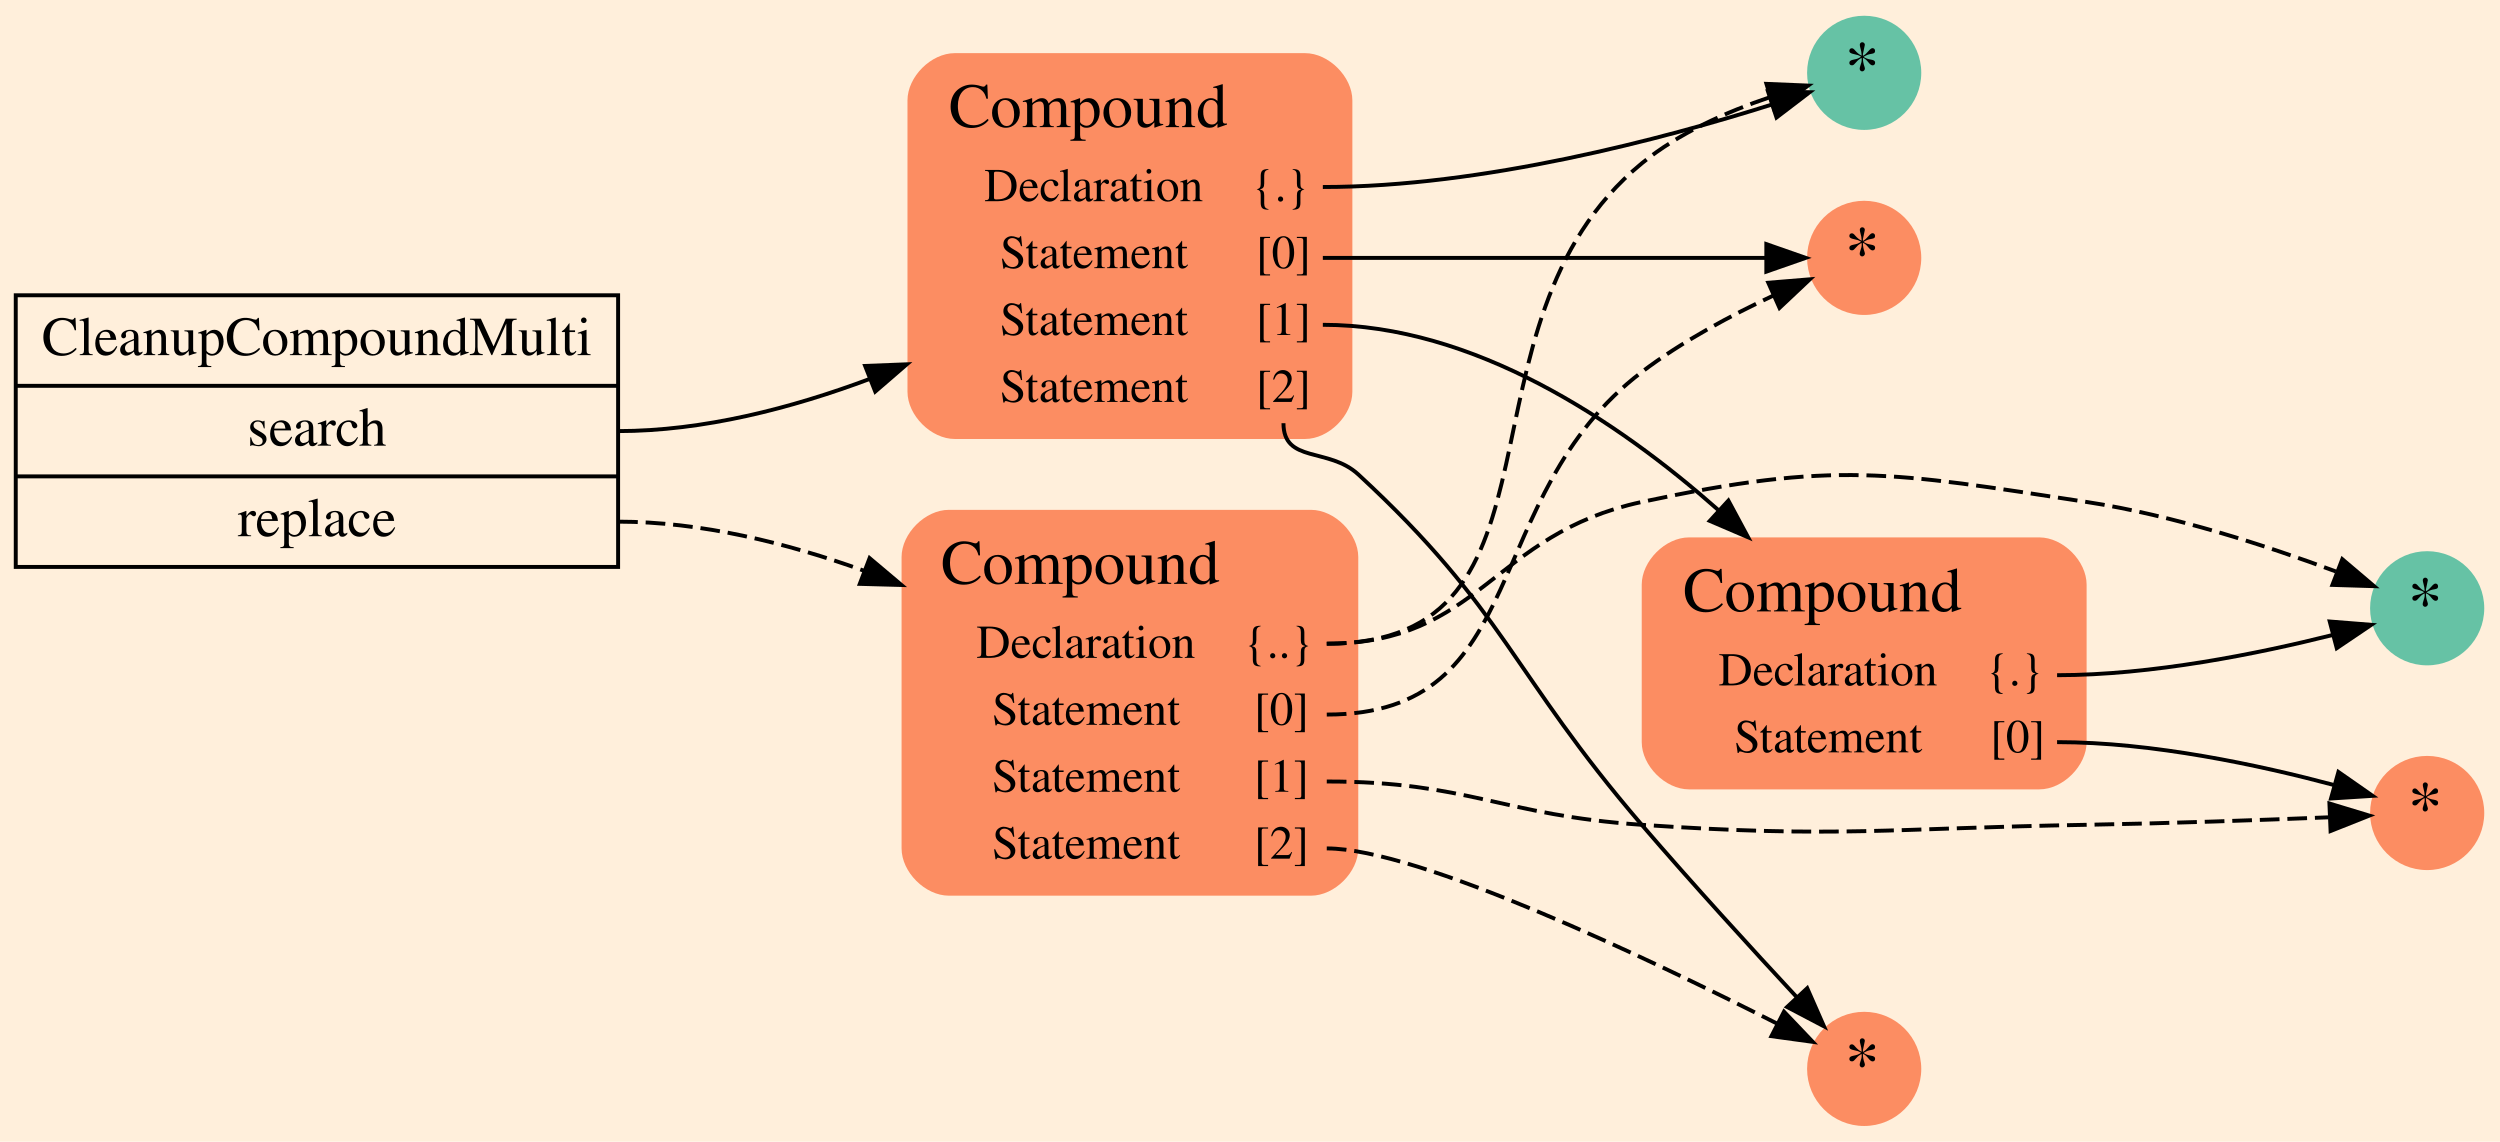
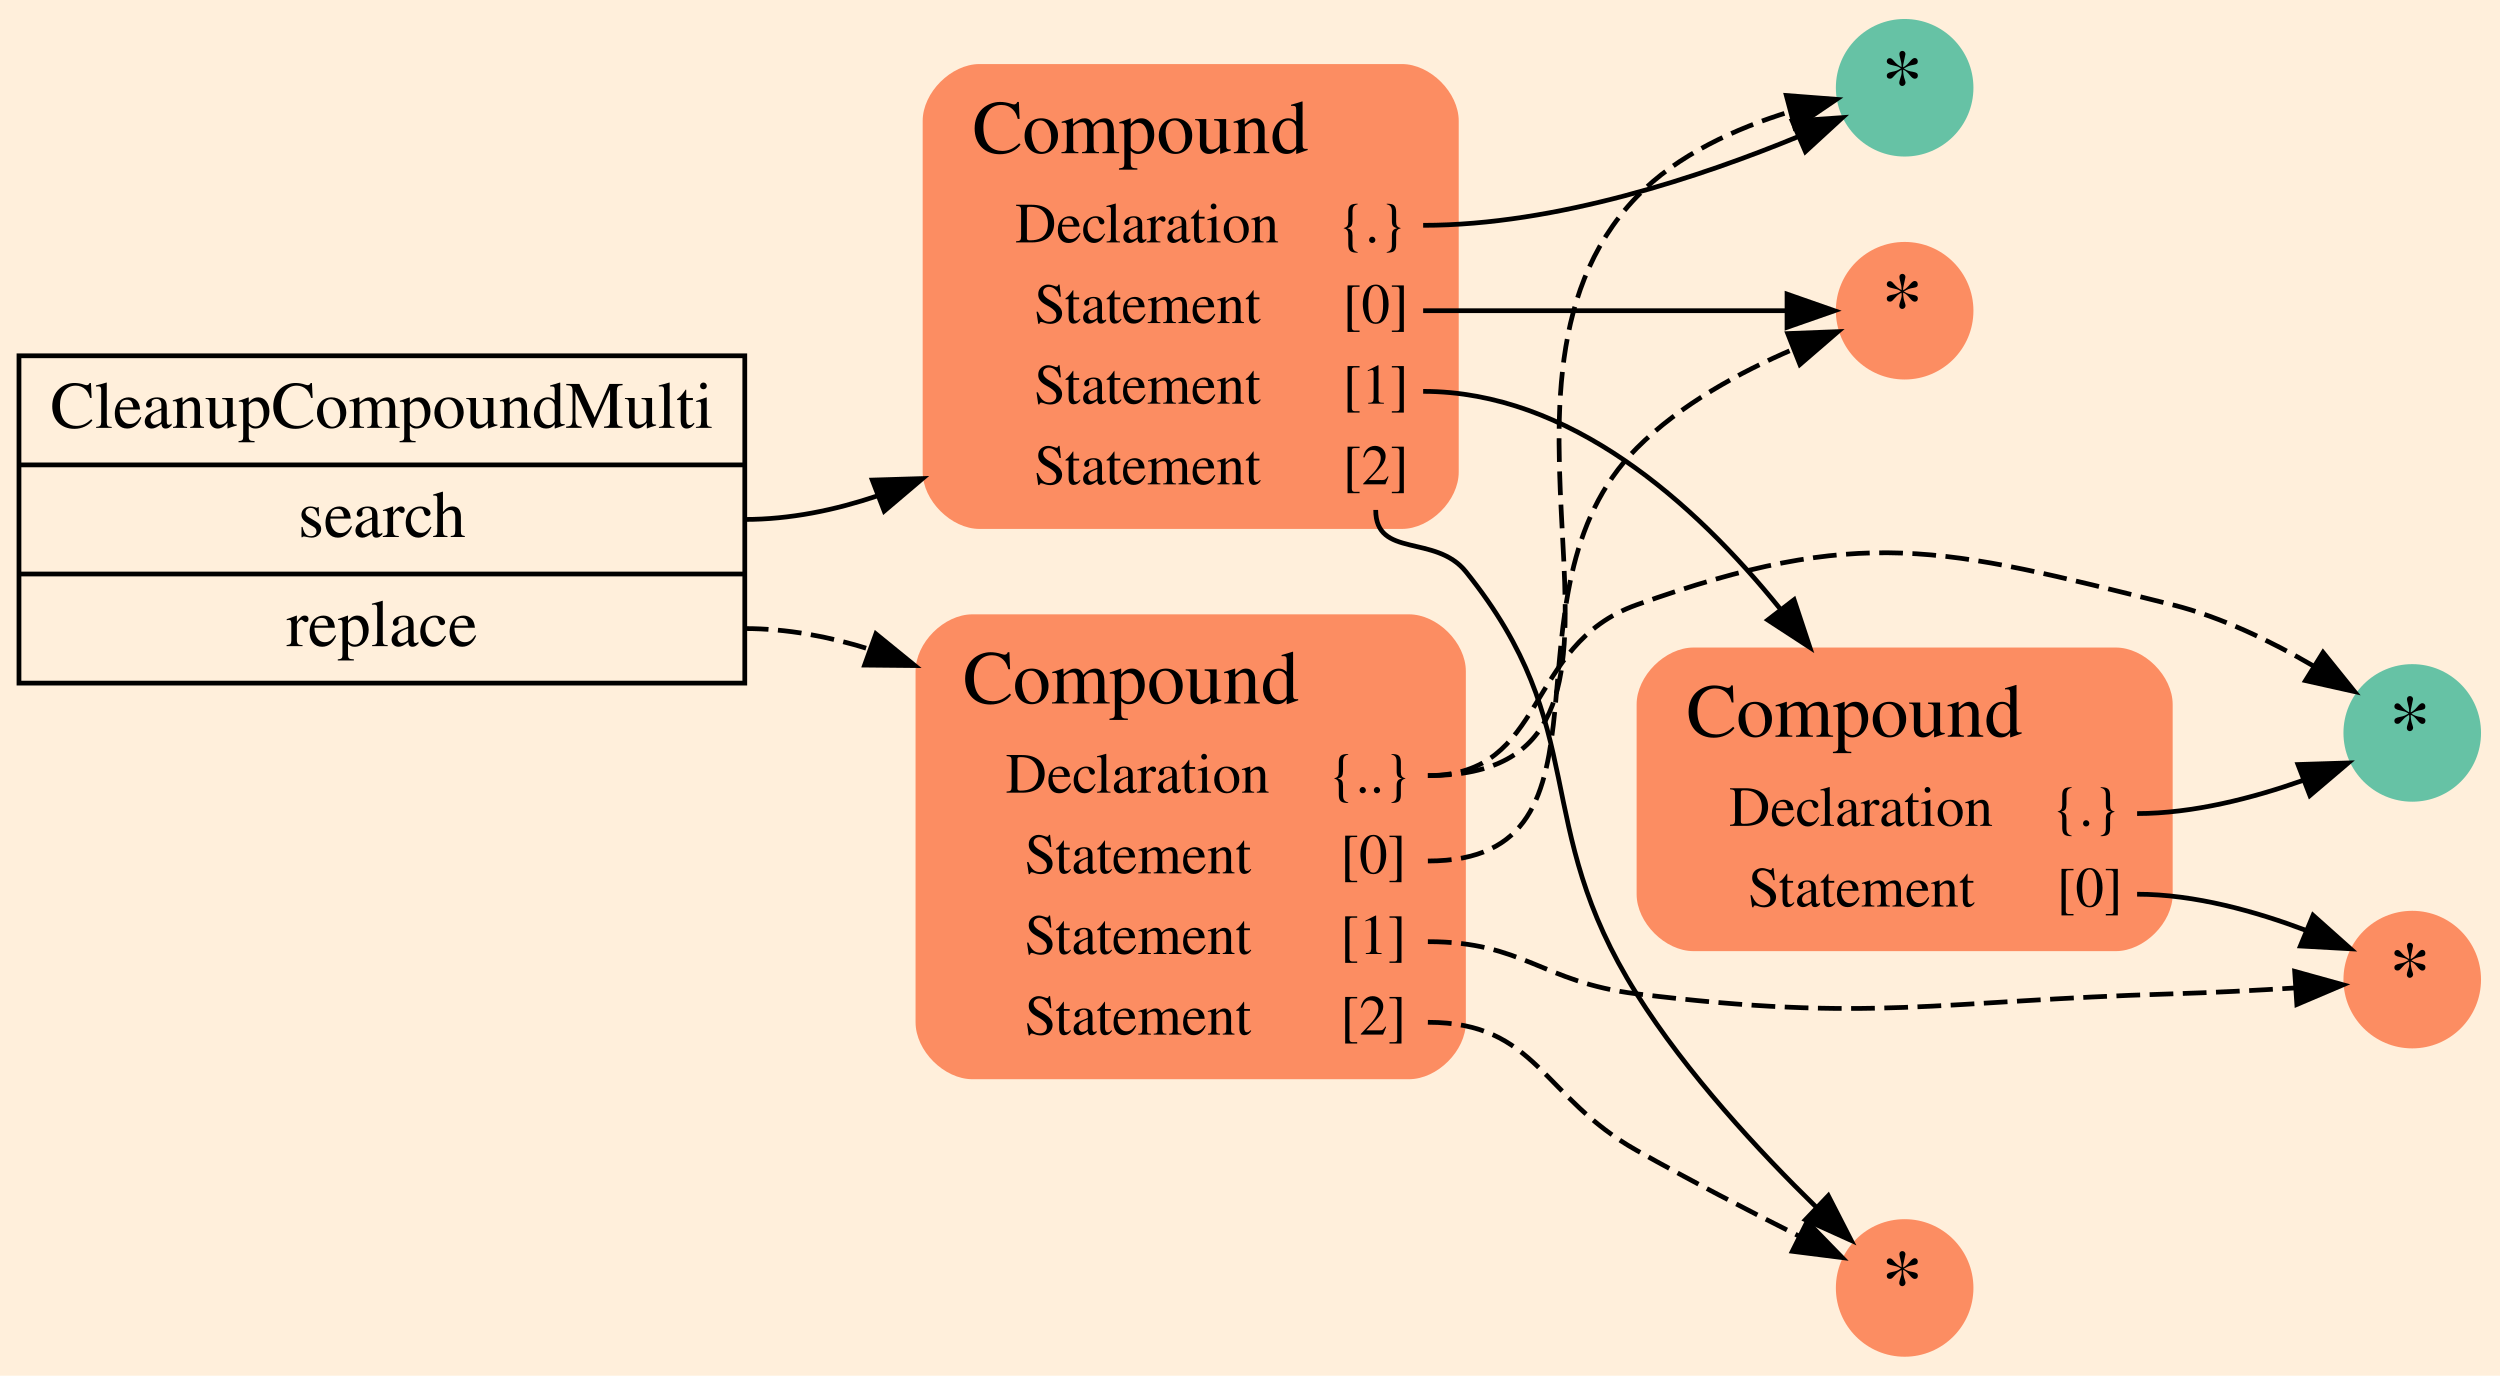
- <svg xmlns="http://www.w3.org/2000/svg" width="635pt" height="290pt" viewBox="0.00 0.00 635.00 290.00">
+ <svg xmlns="http://www.w3.org/2000/svg" width="527pt" height="290pt" viewBox="0.00 0.00 527.00 290.00">
  <g id="graph0" class="graph" transform="scale(1 1) rotate(0) translate(4 286)">
-     <polygon fill="#ffefdb" stroke="transparent" points="-4,4 -4,-286 631,-286 631,4 -4,4" />
+     <polygon fill="#ffefdb" stroke="transparent" points="-4,4 -4,-286 523,-286 523,4 -4,4" />
    <g id="node1" class="node">
      <polygon fill="#ffefdb" stroke="#000000" points="0,-142 0,-211 153,-211 153,-142 0,-142" />
      <text text-anchor="middle" x="76.5" y="-195.8" font-family="Times,serif" font-size="14.00" fill="#000000">CleanupCompoundMulti</text>
      <polyline fill="none" stroke="#000000" points="0,-188 153,-188 " />
      <text text-anchor="middle" x="76.5" y="-172.8" font-family="Times,serif" font-size="14.00" fill="#000000">search</text>
      <polyline fill="none" stroke="#000000" points="0,-165 153,-165 " />
      <text text-anchor="middle" x="76.5" y="-149.8" font-family="Times,serif" font-size="14.00" fill="#000000">replace</text>
    </g>
    <g id="node2" class="node">
-       <path fill="#fc8d62" stroke="transparent" d="M327.5,-272.5C327.5,-272.5 238.5,-272.5 238.5,-272.5 232.5,-272.5 226.5,-266.5 226.5,-260.5 226.5,-260.5 226.5,-186.5 226.5,-186.5 226.5,-180.5 232.5,-174.5 238.5,-174.5 238.5,-174.5 327.5,-174.5 327.5,-174.5 333.5,-174.5 339.5,-180.5 339.5,-186.5 339.5,-186.5 339.5,-260.5 339.5,-260.5 339.5,-266.5 333.5,-272.5 327.5,-272.5" />
-       <text text-anchor="start" x="237" y="-253.7" font-family="Times,serif" font-size="16.00" fill="#000000">Compound</text>
-       <text text-anchor="start" x="246" y="-234.9" font-family="Times,serif" font-size="12.00" fill="#000000">Declaration</text>
-       <text text-anchor="start" x="314" y="-234.9" font-family="Times,serif" font-size="12.00" fill="#000000">{.}</text>
-       <text text-anchor="start" x="250" y="-217.9" font-family="Times,serif" font-size="12.00" fill="#000000">Statement</text>
-       <text text-anchor="start" x="315" y="-217.9" font-family="Times,serif" font-size="12.00" fill="#000000">[0]</text>
-       <text text-anchor="start" x="250" y="-200.9" font-family="Times,serif" font-size="12.00" fill="#000000">Statement</text>
-       <text text-anchor="start" x="315" y="-200.9" font-family="Times,serif" font-size="12.00" fill="#000000">[1]</text>
-       <text text-anchor="start" x="250" y="-183.9" font-family="Times,serif" font-size="12.00" fill="#000000">Statement</text>
-       <text text-anchor="start" x="315" y="-183.9" font-family="Times,serif" font-size="12.00" fill="#000000">[2]</text>
+       <path fill="#fc8d62" stroke="transparent" d="M291.5,-272.5C291.5,-272.5 202.5,-272.5 202.5,-272.5 196.5,-272.5 190.5,-266.5 190.5,-260.5 190.5,-260.5 190.5,-186.5 190.5,-186.5 190.5,-180.5 196.5,-174.5 202.5,-174.5 202.5,-174.5 291.5,-174.5 291.5,-174.5 297.5,-174.5 303.5,-180.5 303.5,-186.5 303.5,-186.5 303.5,-260.5 303.5,-260.5 303.5,-266.5 297.5,-272.5 291.5,-272.5" />
+       <text text-anchor="start" x="201" y="-253.7" font-family="Times,serif" font-size="16.00" fill="#000000">Compound</text>
+       <text text-anchor="start" x="210" y="-234.9" font-family="Times,serif" font-size="12.00" fill="#000000">Declaration</text>
+       <text text-anchor="start" x="278" y="-234.9" font-family="Times,serif" font-size="12.00" fill="#000000">{.}</text>
+       <text text-anchor="start" x="214" y="-217.9" font-family="Times,serif" font-size="12.00" fill="#000000">Statement</text>
+       <text text-anchor="start" x="279" y="-217.9" font-family="Times,serif" font-size="12.00" fill="#000000">[0]</text>
+       <text text-anchor="start" x="214" y="-200.9" font-family="Times,serif" font-size="12.00" fill="#000000">Statement</text>
+       <text text-anchor="start" x="279" y="-200.9" font-family="Times,serif" font-size="12.00" fill="#000000">[1]</text>
+       <text text-anchor="start" x="214" y="-183.9" font-family="Times,serif" font-size="12.00" fill="#000000">Statement</text>
+       <text text-anchor="start" x="279" y="-183.9" font-family="Times,serif" font-size="12.00" fill="#000000">[2]</text>
    </g>
    <g id="edge1" class="edge">
-       <path fill="none" stroke="#000000" d="M153,-176.5C174.547,-176.5 196.97,-182.281 217.004,-189.788" />
-       <polygon fill="#000000" stroke="#000000" points="215.744,-193.053 226.33,-193.468 218.313,-186.542 215.744,-193.053" />
+       <path fill="none" stroke="#000000" d="M153,-176.5C162.479,-176.5 171.982,-178.436 181.109,-181.522" />
+       <polygon fill="#000000" stroke="#000000" points="179.878,-184.798 190.468,-185.12 182.391,-178.264 179.878,-184.798" />
    </g>
    <g id="node9" class="node">
-       <path fill="#fc8d62" stroke="transparent" d="M329,-156.5C329,-156.5 237,-156.5 237,-156.5 231,-156.5 225,-150.5 225,-144.5 225,-144.5 225,-70.5 225,-70.5 225,-64.5 231,-58.5 237,-58.5 237,-58.5 329,-58.5 329,-58.5 335,-58.5 341,-64.5 341,-70.5 341,-70.5 341,-144.5 341,-144.5 341,-150.5 335,-156.5 329,-156.5" />
-       <text text-anchor="start" x="235" y="-137.7" font-family="Times,serif" font-size="16.00" fill="#000000">Compound</text>
-       <text text-anchor="start" x="244" y="-118.9" font-family="Times,serif" font-size="12.00" fill="#000000">Declaration</text>
-       <text text-anchor="start" x="312" y="-118.9" font-family="Times,serif" font-size="12.00" fill="#000000">{..}</text>
-       <text text-anchor="start" x="248" y="-101.9" font-family="Times,serif" font-size="12.00" fill="#000000">Statement</text>
-       <text text-anchor="start" x="314.5" y="-101.9" font-family="Times,serif" font-size="12.00" fill="#000000">[0]</text>
-       <text text-anchor="start" x="248" y="-84.9" font-family="Times,serif" font-size="12.00" fill="#000000">Statement</text>
-       <text text-anchor="start" x="314.5" y="-84.9" font-family="Times,serif" font-size="12.00" fill="#000000">[1]</text>
-       <text text-anchor="start" x="248" y="-67.9" font-family="Times,serif" font-size="12.00" fill="#000000">Statement</text>
-       <text text-anchor="start" x="314.5" y="-67.9" font-family="Times,serif" font-size="12.00" fill="#000000">[2]</text>
+       <path fill="#fc8d62" stroke="transparent" d="M293,-156.5C293,-156.5 201,-156.5 201,-156.5 195,-156.5 189,-150.5 189,-144.5 189,-144.5 189,-70.5 189,-70.5 189,-64.5 195,-58.5 201,-58.5 201,-58.5 293,-58.5 293,-58.5 299,-58.5 305,-64.5 305,-70.5 305,-70.5 305,-144.5 305,-144.5 305,-150.5 299,-156.5 293,-156.5" />
+       <text text-anchor="start" x="199" y="-137.7" font-family="Times,serif" font-size="16.00" fill="#000000">Compound</text>
+       <text text-anchor="start" x="208" y="-118.9" font-family="Times,serif" font-size="12.00" fill="#000000">Declaration</text>
+       <text text-anchor="start" x="276" y="-118.9" font-family="Times,serif" font-size="12.00" fill="#000000">{..}</text>
+       <text text-anchor="start" x="212" y="-101.9" font-family="Times,serif" font-size="12.00" fill="#000000">Statement</text>
+       <text text-anchor="start" x="278.5" y="-101.9" font-family="Times,serif" font-size="12.00" fill="#000000">[0]</text>
+       <text text-anchor="start" x="212" y="-84.9" font-family="Times,serif" font-size="12.00" fill="#000000">Statement</text>
+       <text text-anchor="start" x="278.5" y="-84.9" font-family="Times,serif" font-size="12.00" fill="#000000">[1]</text>
+       <text text-anchor="start" x="212" y="-67.9" font-family="Times,serif" font-size="12.00" fill="#000000">Statement</text>
+       <text text-anchor="start" x="278.5" y="-67.9" font-family="Times,serif" font-size="12.00" fill="#000000">[2]</text>
    </g>
    <g id="edge2" class="edge">
-       <path fill="none" stroke="#000000" stroke-dasharray="5,2" d="M153,-153.5C173.986,-153.5 195.841,-148.107 215.511,-141.014" />
-       <polygon fill="#000000" stroke="#000000" points="216.877,-144.239 224.978,-137.411 214.387,-137.697 216.877,-144.239" />
+       <path fill="none" stroke="#000000" stroke-dasharray="5,2" d="M153,-153.5C161.845,-153.5 170.724,-151.837 179.306,-149.143" />
+       <polygon fill="#000000" stroke="#000000" points="180.634,-152.385 188.851,-145.697 178.257,-145.8 180.634,-152.385" />
    </g>
    <g id="node3" class="node">
-       <ellipse fill="#66c2a5" stroke="#000000" stroke-width="0" cx="469.5" cy="-267.5" rx="14.5" ry="14.5" />
-       <text text-anchor="start" x="464.5" y="-263.1" font-family="Times,serif" font-size="18.00" fill="#000000">*</text>
+       <ellipse fill="#66c2a5" stroke="#000000" stroke-width="0" cx="397.5" cy="-267.5" rx="14.5" ry="14.5" />
+       <text text-anchor="start" x="392.5" y="-263.1" font-family="Times,serif" font-size="18.00" fill="#000000">*</text>
    </g>
    <g id="edge3" class="edge">
-       <path fill="none" stroke="#000000" d="M332,-238.5C372.706,-238.5 418.76,-250.819 445.899,-259.399" />
-       <polygon fill="#000000" stroke="#000000" points="445.058,-262.806 455.65,-262.58 447.229,-256.151 445.058,-262.806" />
+       <path fill="none" stroke="#000000" d="M296,-238.5C324.063,-238.5 354.87,-248.876 375.098,-257.215" />
+       <polygon fill="#000000" stroke="#000000" points="373.81,-260.471 384.38,-261.207 376.576,-254.041 373.81,-260.471" />
    </g>
    <g id="node4" class="node">
-       <ellipse fill="#fc8d62" stroke="#000000" stroke-width="0" cx="469.5" cy="-220.5" rx="14.5" ry="14.5" />
-       <text text-anchor="start" x="464.5" y="-216.1" font-family="Times,serif" font-size="18.00" fill="#000000">*</text>
+       <ellipse fill="#fc8d62" stroke="#000000" stroke-width="0" cx="397.5" cy="-220.5" rx="14.5" ry="14.5" />
+       <text text-anchor="start" x="392.5" y="-216.1" font-family="Times,serif" font-size="18.00" fill="#000000">*</text>
    </g>
    <g id="edge4" class="edge">
-       <path fill="none" stroke="#000000" d="M332,-220.5C371.234,-220.5 416.765,-220.5 444.337,-220.5" />
-       <polygon fill="#000000" stroke="#000000" points="444.647,-224 454.647,-220.5 444.647,-217 444.647,-224" />
+       <path fill="none" stroke="#000000" d="M296,-220.5C322.14,-220.5 352.066,-220.5 372.614,-220.5" />
+       <polygon fill="#000000" stroke="#000000" points="372.708,-224 382.708,-220.5 372.708,-217 372.708,-224" />
    </g>
    <g id="node5" class="node">
-       <path fill="#fc8d62" stroke="transparent" d="M514,-149.5C514,-149.5 425,-149.5 425,-149.5 419,-149.5 413,-143.5 413,-137.5 413,-137.5 413,-97.5 413,-97.5 413,-91.5 419,-85.5 425,-85.5 425,-85.5 514,-85.5 514,-85.5 520,-85.5 526,-91.5 526,-97.5 526,-97.5 526,-137.5 526,-137.5 526,-143.5 520,-149.5 514,-149.5" />
-       <text text-anchor="start" x="423.5" y="-130.7" font-family="Times,serif" font-size="16.00" fill="#000000">Compound</text>
-       <text text-anchor="start" x="432.5" y="-111.9" font-family="Times,serif" font-size="12.00" fill="#000000">Declaration</text>
-       <text text-anchor="start" x="500.5" y="-111.9" font-family="Times,serif" font-size="12.00" fill="#000000">{.}</text>
-       <text text-anchor="start" x="436.5" y="-94.9" font-family="Times,serif" font-size="12.00" fill="#000000">Statement</text>
-       <text text-anchor="start" x="501.5" y="-94.9" font-family="Times,serif" font-size="12.00" fill="#000000">[0]</text>
+       <path fill="#fc8d62" stroke="transparent" d="M442,-149.5C442,-149.5 353,-149.5 353,-149.5 347,-149.5 341,-143.5 341,-137.5 341,-137.5 341,-97.5 341,-97.5 341,-91.5 347,-85.5 353,-85.5 353,-85.5 442,-85.5 442,-85.5 448,-85.5 454,-91.5 454,-97.5 454,-97.5 454,-137.5 454,-137.5 454,-143.5 448,-149.5 442,-149.5" />
+       <text text-anchor="start" x="351.5" y="-130.7" font-family="Times,serif" font-size="16.00" fill="#000000">Compound</text>
+       <text text-anchor="start" x="360.5" y="-111.9" font-family="Times,serif" font-size="12.00" fill="#000000">Declaration</text>
+       <text text-anchor="start" x="428.5" y="-111.9" font-family="Times,serif" font-size="12.00" fill="#000000">{.}</text>
+       <text text-anchor="start" x="364.5" y="-94.9" font-family="Times,serif" font-size="12.00" fill="#000000">Statement</text>
+       <text text-anchor="start" x="429.5" y="-94.9" font-family="Times,serif" font-size="12.00" fill="#000000">[0]</text>
    </g>
    <g id="edge5" class="edge">
-       <path fill="none" stroke="#000000" d="M332,-203.5C370.275,-203.5 406.672,-179.251 432.393,-156.505" />
-       <polygon fill="#000000" stroke="#000000" points="435.009,-158.856 440.023,-149.523 430.283,-153.692 435.009,-158.856" />
+       <path fill="none" stroke="#000000" d="M296,-203.5C326.855,-203.5 353.148,-180.08 371.238,-157.683" />
+       <polygon fill="#000000" stroke="#000000" points="374.194,-159.581 377.524,-149.523 368.649,-155.309 374.194,-159.581" />
    </g>
    <g id="node8" class="node">
-       <ellipse fill="#fc8d62" stroke="#000000" stroke-width="0" cx="469.5" cy="-14.5" rx="14.5" ry="14.5" />
-       <text text-anchor="start" x="464.5" y="-10.1" font-family="Times,serif" font-size="18.00" fill="#000000">*</text>
+       <ellipse fill="#fc8d62" stroke="#000000" stroke-width="0" cx="397.5" cy="-14.5" rx="14.5" ry="14.5" />
+       <text text-anchor="start" x="392.5" y="-10.1" font-family="Times,serif" font-size="18.00" fill="#000000">*</text>
    </g>
    <g id="edge6" class="edge">
-       <path fill="none" stroke="#000000" d="M322,-178.5C322,-168.268 333.481,-172.439 341,-165.5 378.389,-130.994 379.851,-115.097 413,-76.5 425.92,-61.456 441.082,-44.874 452.444,-32.647" />
-       <polygon fill="#000000" stroke="#000000" points="455.036,-35 459.301,-25.301 449.919,-30.223 455.036,-35" />
+       <path fill="none" stroke="#000000" d="M286,-178.5C286,-168.268 298.586,-173.472 305,-165.5 331.749,-132.256 318.274,-112.613 341,-76.5 351.562,-59.716 366.874,-43.245 378.894,-31.504" />
+       <polygon fill="#000000" stroke="#000000" points="381.406,-33.945 386.235,-24.515 376.579,-28.875 381.406,-33.945" />
    </g>
    <g id="node6" class="node">
-       <ellipse fill="#66c2a5" stroke="#000000" stroke-width="0" cx="612.5" cy="-131.5" rx="14.5" ry="14.5" />
-       <text text-anchor="start" x="607.5" y="-127.1" font-family="Times,serif" font-size="18.00" fill="#000000">*</text>
+       <ellipse fill="#66c2a5" stroke="#000000" stroke-width="0" cx="504.5" cy="-131.5" rx="14.5" ry="14.5" />
+       <text text-anchor="start" x="499.5" y="-127.1" font-family="Times,serif" font-size="18.00" fill="#000000">*</text>
    </g>
    <g id="edge7" class="edge">
-       <path fill="none" stroke="#000000" d="M518.5,-114.5C542.596,-114.5 569.619,-119.976 588.485,-124.712" />
-       <polygon fill="#000000" stroke="#000000" points="587.75,-128.138 598.312,-127.298 589.532,-121.368 587.75,-128.138" />
+       <path fill="none" stroke="#000000" d="M446.5,-114.5C458.305,-114.5 470.935,-117.783 481.386,-121.464" />
+       <polygon fill="#000000" stroke="#000000" points="480.409,-124.838 490.998,-125.17 482.927,-118.307 480.409,-124.838" />
    </g>
    <g id="node7" class="node">
-       <ellipse fill="#fc8d62" stroke="#000000" stroke-width="0" cx="612.5" cy="-79.5" rx="14.5" ry="14.5" />
-       <text text-anchor="start" x="607.5" y="-75.1" font-family="Times,serif" font-size="18.00" fill="#000000">*</text>
+       <ellipse fill="#fc8d62" stroke="#000000" stroke-width="0" cx="504.5" cy="-79.5" rx="14.5" ry="14.5" />
+       <text text-anchor="start" x="499.5" y="-75.1" font-family="Times,serif" font-size="18.00" fill="#000000">*</text>
    </g>
    <g id="edge8" class="edge">
-       <path fill="none" stroke="#000000" d="M518.5,-97.5C542.781,-97.5 569.971,-91.635 588.837,-86.6" />
-       <polygon fill="#000000" stroke="#000000" points="589.957,-89.922 598.644,-83.857 588.071,-83.18 589.957,-89.922" />
+       <path fill="none" stroke="#000000" d="M446.5,-97.5C458.644,-97.5 471.603,-93.856 482.183,-89.847" />
+       <polygon fill="#000000" stroke="#000000" points="483.59,-93.053 491.495,-85.998 480.917,-86.583 483.59,-93.053" />
    </g>
    <g id="edge10" class="edge">
-       <path fill="none" stroke="#000000" stroke-dasharray="5,2" d="M333,-122.5C397.84,-122.5 362.93,-203.302 413,-244.5 422.42,-252.251 434.802,-257.683 445.573,-261.314" />
-       <polygon fill="#000000" stroke="#000000" points="444.671,-264.698 455.257,-264.261 446.709,-258.001 444.671,-264.698" />
+       <path fill="none" stroke="#000000" stroke-dasharray="5,2" d="M297,-122.5C354.641,-122.5 301.075,-202.926 341,-244.5 349.561,-253.415 362.058,-258.981 373.124,-262.4" />
+       <polygon fill="#000000" stroke="#000000" points="372.556,-265.87 383.119,-265.058 374.355,-259.105 372.556,-265.87" />
    </g>
    <g id="edge11" class="edge">
-       <path fill="none" stroke="#000000" stroke-dasharray="5,2" d="M333,-104.5C385.529,-104.5 371.206,-159.679 413,-191.5 423.209,-199.273 435.812,-205.972 446.523,-210.967" />
-       <polygon fill="#000000" stroke="#000000" points="445.145,-214.185 455.704,-215.057 447.994,-207.791 445.145,-214.185" />
+       <path fill="none" stroke="#000000" stroke-dasharray="5,2" d="M297,-104.5C340.33,-104.5 310.452,-160.769 341,-191.5 350.165,-200.72 362.873,-207.599 373.916,-212.337" />
+       <polygon fill="#000000" stroke="#000000" points="372.853,-215.68 383.44,-216.092 375.421,-209.168 372.853,-215.68" />
    </g>
    <g id="edge9" class="edge">
-       <path fill="none" stroke="#000000" stroke-dasharray="5,2" d="M333,-122.5C371.99,-122.5 374.878,-150.318 413,-158.5 462.104,-169.039 476.351,-166.069 526,-158.5 548.024,-155.143 572.15,-147.238 589.314,-140.844" />
-       <polygon fill="#000000" stroke="#000000" points="590.942,-143.968 599.02,-137.112 588.43,-137.434 590.942,-143.968" />
+       <path fill="none" stroke="#000000" stroke-dasharray="5,2" d="M297,-122.5C322.267,-122.5 317.204,-150.006 341,-158.5 388.299,-175.384 405.284,-170.706 454,-158.5 464.34,-155.909 474.877,-150.753 483.632,-145.634" />
+       <polygon fill="#000000" stroke="#000000" points="485.697,-148.471 492.34,-140.217 482,-142.527 485.697,-148.471" />
    </g>
    <g id="edge12" class="edge">
-       <path fill="none" stroke="#000000" stroke-dasharray="5,2" d="M333,-87.5C368.89,-87.5 377.194,-78.95 413,-76.5 463.105,-73.071 475.785,-75.629 526,-76.5 546.705,-76.859 570.186,-77.701 587.453,-78.402" />
-       <polygon fill="#000000" stroke="#000000" points="587.673,-81.914 597.811,-78.835 587.966,-74.92 587.673,-81.914" />
+       <path fill="none" stroke="#000000" stroke-dasharray="5,2" d="M297,-87.5C317.157,-87.5 320.994,-78.963 341,-76.5 390.846,-70.364 403.8,-75.01 454,-76.5 462.424,-76.75 471.627,-77.234 479.843,-77.742" />
+       <polygon fill="#000000" stroke="#000000" points="479.717,-81.241 489.925,-78.405 480.176,-74.256 479.717,-81.241" />
    </g>
    <g id="edge13" class="edge">
-       <path fill="none" stroke="#000000" stroke-dasharray="5,2" d="M333,-70.5C356.213,-70.5 414.98,-42.429 447.32,-26.035" />
-       <polygon fill="#000000" stroke="#000000" points="449.133,-29.039 456.44,-21.367 445.943,-22.808 449.133,-29.039" />
+       <path fill="none" stroke="#000000" stroke-dasharray="5,2" d="M297,-70.5C319.944,-70.5 321.002,-54.747 341,-43.5 352.07,-37.275 364.617,-30.78 375.07,-25.519" />
+       <polygon fill="#000000" stroke="#000000" points="376.946,-28.495 384.335,-20.902 373.823,-22.23 376.946,-28.495" />
    </g>
  </g>
</svg>
